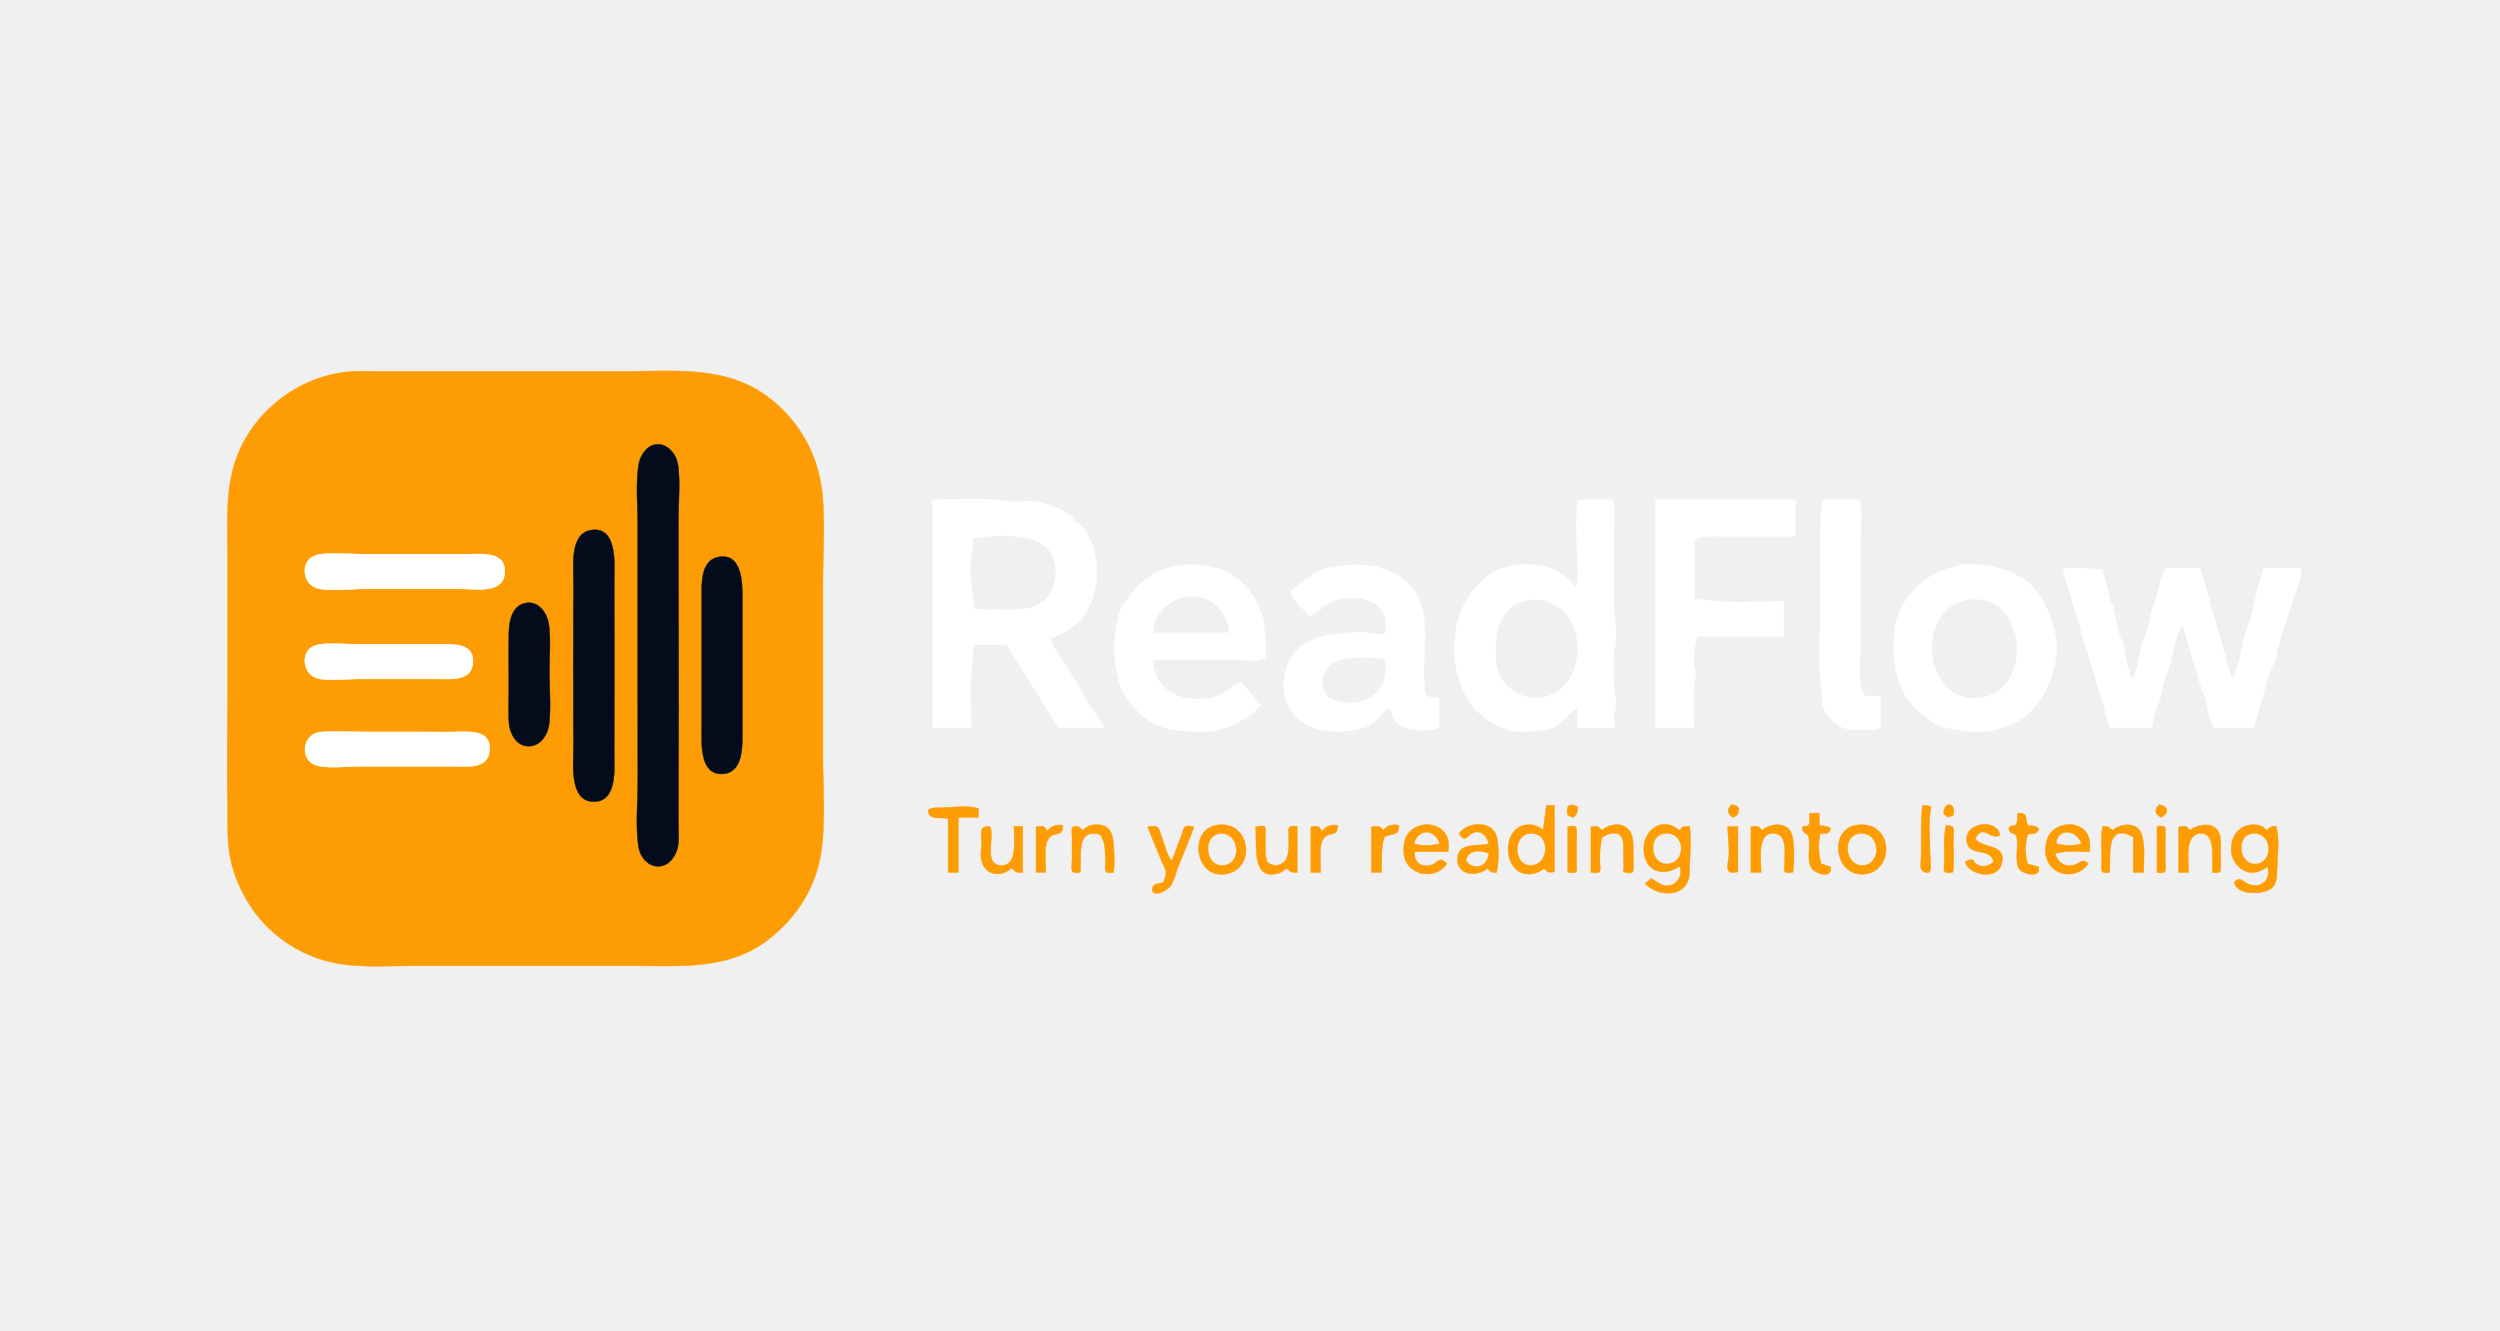
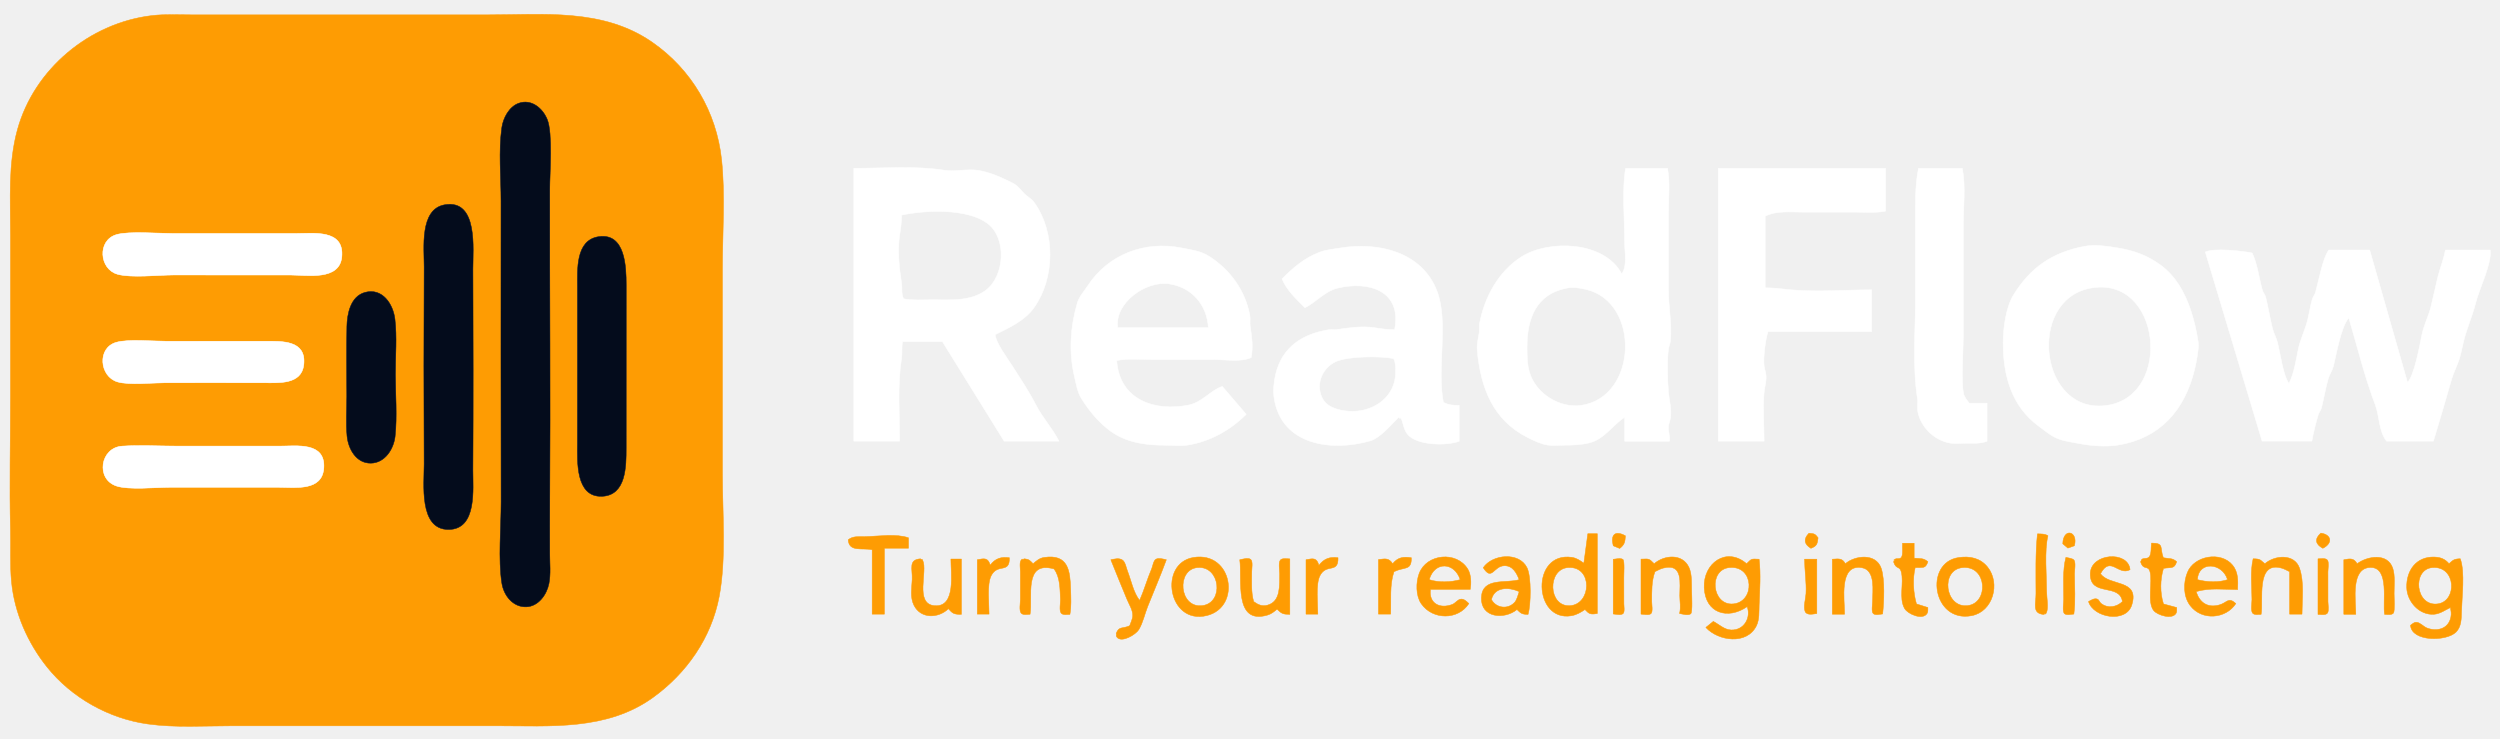
- <svg xmlns="http://www.w3.org/2000/svg" viewBox="0 0 1501 799" width="1501" height="799">
+ <svg xmlns="http://www.w3.org/2000/svg" viewBox="131.39 215.51 1255.04 370.88">
  <path d="M207.61 223.34C214.47 222.53 221.6 222.97 228.5 222.97C240.5 222.97 252.5 222.97 264.5 222.97C301.5 222.97 338.5 222.97 375.5 222.97C404.13 222.97 433.97 219.51 458.78 236.69C478.54 250.38 491.05 271.71 493.63 295.6C495.54 313.33 494.06 332.6 494.06 350.5C494.06 384.83 494.06 419.17 494.06 453.5C494.06 473.04 496.04 495.8 492.46 514.87C488.55 535.63 476.17 553.41 459.19 565.66C436 582.39 407.56 579.87 380.5 579.87C336.5 579.87 292.5 579.87 248.5 579.87C234.29 579.87 219.61 580.92 205.5 578.95C186.05 576.24 167.37 565.78 155.05 550.43C145.29 538.26 138.63 523.11 137.16 507.5C136.34 498.85 136.87 490.16 136.65 481.5C136.09 459.21 136.66 436.82 136.66 414.5C136.66 387.5 136.66 360.5 136.66 333.5C136.66 315.79 135.39 297.78 140.16 280.55C148.6 250.07 176.39 227.05 207.61 223.34ZM391.77 267.35C386.94 269.09 383.98 274.81 383.31 279.56C381.62 291.49 382.93 304.45 382.92 316.5C382.89 366.83 382.87 417.17 382.96 467.5C382.98 479.88 381.42 496.51 383.34 508.38C384.32 514.47 388.87 520.31 395.5 520.16C401.6 520.02 405.88 514.06 406.97 508.48C407.91 503.67 407.36 498.39 407.36 493.5C407.35 484.17 407.32 474.83 407.38 465.5C407.73 413.84 407.28 362.16 407.36 310.5C407.37 302.17 408.94 282.37 406.11 275.46C403.79 269.82 398.16 265.04 391.77 267.35ZM354.66 318.31C341.88 320.51 344.38 340.37 344.33 349.5C344.16 382.49 344.14 415.51 344.32 448.5C344.37 457.97 341.48 481.31 356.5 481.33C371.05 481.34 368.72 460.74 368.78 451.5C368.99 417.84 368.94 384.16 368.79 350.5C368.75 340.96 371.58 315.39 354.66 318.31ZM189.75 333.33C180.15 336.26 181.18 350.65 190.46 353.2C197.47 355.12 210.8 353.55 218.5 353.55C238.17 353.55 257.83 353.52 277.5 353.57C285.57 353.59 301.82 356.49 302.97 344.5C304.33 330.37 288.6 332.76 279.5 332.75C259.17 332.71 238.83 332.78 218.5 332.75C211.34 332.74 195.94 331.44 189.75 333.33ZM431.7 334.36C420.26 336.25 421.3 351.12 421.29 359.5C421.26 385.83 421.35 412.17 421.28 438.5C421.25 446.99 420.29 465.06 433.47 464.67C445.91 464.3 445.73 449.22 445.74 440.5C445.78 413.17 445.79 385.83 445.76 358.5C445.75 349.69 445.39 332.1 431.7 334.36ZM314.69 362.28C307.33 364.25 305.66 373.11 305.53 379.5C305.3 391.16 305.47 402.84 305.49 414.5C305.5 421.09 304.98 427.94 305.62 434.5C306.25 440.89 310.22 448.09 317.5 448.03C324.63 447.98 329.07 440.88 329.75 434.47C330.81 424.36 329.9 413.66 329.88 403.5C329.85 394.35 330.74 384.73 329.64 375.64C328.72 368.12 323.35 359.97 314.69 362.28ZM189.77 387.37C180 390.15 181.33 404.54 190.39 407.22C196.18 408.93 208.06 407.66 214.5 407.64C230.83 407.58 247.17 407.66 263.5 407.65C270.94 407.64 282.82 408.85 283.9 398.49C285.19 386.18 272.83 386.83 264.5 386.83C247.83 386.83 231.17 386.84 214.5 386.82C207.91 386.81 195.72 385.67 189.77 387.37ZM192.71 439.48C181.73 440.21 179.25 456.05 189.96 459.52C196.17 461.53 209.51 460.15 216.5 460.14C234.83 460.12 253.17 460.14 271.5 460.14C279.71 460.14 293.13 462.17 293.94 450.5C294.87 437.15 280.13 439.49 271.5 439.48C254.17 439.45 236.83 439.48 219.5 439.46C210.63 439.45 201.55 438.9 192.71 439.48ZM928.5 483.43C930.09 483.43 931.68 483.43 933.27 483.43C933.27 496.79 933.27 510.14 933.27 523.5C929.67 524.11 929.18 523.7 927.07 521.5C924.96 522.92 922.81 524.19 920.26 524.62C901.16 527.89 899.86 492.38 920.44 495.3C922.8 495.63 924.63 496.91 926.5 498.26C927.17 493.32 927.83 488.38 928.5 483.43ZM947.38 484.5C947.17 487.6 946.97 488.91 944.5 490.83C943.42 490.38 942.34 489.94 941.27 489.5C939.85 484.17 942.02 481.52 947.38 484.5ZM1039.5 483.21C1042.09 483.4 1042.57 483.44 1044.1 485.5C1043.7 488.67 1043.51 489.59 1040.5 490.77C1037.05 488.63 1036.66 486.15 1039.5 483.21ZM1159.5 484.47C1157.63 491.89 1158.83 504.53 1158.82 512.5C1158.82 515.19 1159.92 520.85 1158.66 523.23C1157.82 524.81 1158.7 522.57 1157.5 523.99C1151.41 523.52 1153.48 518.87 1153.48 513.5C1153.47 503.57 1153.16 493.37 1154.23 483.5C1156.46 483.63 1157.74 483.4 1159.5 484.47ZM1172.76 489.5C1171.67 489.89 1170.59 490.27 1169.5 490.66C1168.65 489.94 1167.79 489.22 1166.94 488.5C1167.12 480.26 1174.83 482.05 1172.76 489.5ZM1296.5 483.14C1302.08 483.96 1302.44 488.31 1297.5 490.76C1293.72 488.74 1293.21 486.05 1296.5 483.14ZM587.47 485.5C587.47 487.24 587.47 488.98 587.47 490.71C583.43 490.71 579.4 490.71 575.37 490.71C575.37 501.75 575.37 512.79 575.37 523.82C573.33 523.82 571.28 523.82 569.24 523.82C569.24 513.05 569.24 502.27 569.24 491.5C564.29 490.38 557.66 492.85 557.2 486.5C559.57 484.52 562.44 484.97 565.5 484.91C572.2 484.78 581.29 483.3 587.47 485.5ZM1086.5 488.22C1088.44 488.22 1090.38 488.22 1092.32 488.22C1092.32 490.72 1092.32 493.21 1092.32 495.71C1095.56 496.02 1096.92 495.57 1099.23 497.5C1097.86 501.32 1096.73 500.14 1092.84 500.5C1091.48 505.78 1091.86 513.46 1093.5 518.7C1095.4 519.3 1097.3 519.9 1099.21 520.5C1099.11 521.42 1099.38 522.43 1098.91 523.3C1096.82 527.17 1089.08 523.77 1087.52 520.98C1084.53 515.65 1087.33 508.25 1085.84 502.55C1085.04 499.48 1083.18 501.53 1081.98 497.5C1083.57 496.02 1080.88 497.34 1082.72 496.23C1083.75 495.61 1085.07 496.42 1085.91 495.29C1086.91 493.95 1086.27 489.92 1086.5 488.22ZM1211.5 488.15C1218.08 488.1 1215.49 490.61 1217.43 495.5C1220.55 496.1 1221.89 495.52 1224.12 497.5C1222.85 501.41 1221.27 500.12 1217.5 500.86C1215.78 506.29 1215.69 513.26 1217.5 518.71C1219.71 519.3 1221.92 519.9 1224.13 520.5C1224.04 521.4 1224.32 522.46 1223.86 523.3C1222 526.76 1214.39 524.33 1212.54 521.97C1209.26 517.79 1212.08 507.69 1210.73 502.56C1209.77 498.94 1207.39 502.18 1205.99 497.5C1206.34 497.16 1206.31 496.49 1206.72 496.23C1207.9 495.48 1209.45 496.27 1210.42 494.94C1211.55 493.39 1211.14 490.01 1211.5 488.15ZM638.12 495.5C638.29 503.77 632.27 498.05 628.97 504.54C626.75 508.9 627.95 518.77 627.91 523.8C625.95 523.8 623.98 523.8 622.02 523.8C622.02 514.7 622.02 505.6 622.02 496.5C625.64 495.8 627.35 495.44 628.5 499.24C631.03 495.84 634 494.93 638.12 495.5ZM668.5 523.94C667.22 523.94 665 524.46 664.08 523.27C663.05 521.96 663.82 518.11 663.75 516.5C663.51 511.51 663.66 505.13 660.5 501.11C645.09 496.82 649.94 515.33 648.5 523.88C647.19 523.91 644.97 524.46 643.99 523.27C642.94 521.99 643.64 518.08 643.64 516.5C643.64 511.83 643.64 507.17 643.64 502.5C643.65 501.05 643.08 497.96 644 496.73C645.09 495.26 644.1 497.22 645.5 496.04C648.27 496.28 648.4 496.95 650.02 498.5C651.76 497.03 653.22 495.71 655.56 495.36C667.68 493.53 668.62 501.98 668.88 511.5C668.99 515.63 669.26 519.92 668.5 523.94ZM730.57 495.36C750.14 492.17 754.69 520.28 737.2 524.54C717.78 529.28 712.88 498.25 730.57 495.36ZM803.1 495.5C803.31 503.72 797.27 498.1 794 504.56C791.81 508.87 792.97 518.83 792.96 523.81C790.99 523.81 789.01 523.81 787.03 523.81C787.03 514.71 787.03 505.6 787.03 496.5C790.74 495.78 792.4 495.45 793.5 499.34C796.1 495.94 798.91 494.95 803.1 495.5ZM839.91 495.5C840.02 502.13 836.59 499.91 831.18 502.5C828.89 509.3 829.82 516.72 829.5 523.8C827.47 523.8 825.44 523.8 823.4 523.8C823.4 514.68 823.4 505.55 823.4 496.42C826.96 495.97 828.53 495.55 830.53 498.5C833.15 495.29 835.89 494.87 839.91 495.5ZM869.5 511.39C862.83 511.39 856.17 511.39 849.5 511.39C848.6 518.32 854.04 521.38 860.45 518.96C861.95 518.4 863.09 516.55 864.64 516.3C866.34 516.04 867.7 517.49 868.78 518.5C863.36 526.9 850.61 526.79 844.9 518.6C842.1 514.59 842.18 507.85 843.83 503.43C847.55 493.51 862.66 492.02 868.26 501.24C869.99 504.1 869.97 508.25 869.5 511.39ZM898.5 523.97C895.19 523.92 894.86 523.3 892.94 521.5C886.61 526.67 874.68 525.75 875.08 515.5C875.49 505.13 887.49 508.56 894.04 506.5C892.76 503.19 890.81 499.38 886.53 499.52C881.16 499.69 880.38 507.42 876 500.5C880.56 493.76 894.03 492.42 898 500.57C900.21 505.11 899.93 519.26 898.5 523.97ZM974.55 523.5C975.31 520.22 974.68 517.79 974.66 514.5C974.62 508.67 976.53 497.98 966.32 500.71C964.86 501.1 963.53 501.84 962.19 502.5C960.45 507.27 960.6 512.45 960.58 517.5C960.57 518.83 961.29 522.71 960.15 523.61C959.05 524.49 956.45 523.86 955.2 523.81C955.2 514.61 955.2 505.41 955.2 496.21C959.61 495.99 959.13 495.95 961.81 498.5C966.82 494.17 975.91 493.22 979.24 500.3C980.9 503.83 980.5 508.66 980.62 512.5C980.67 514.14 981.12 522.9 980.17 523.64C978.81 524.69 976 523.73 974.55 523.5ZM1008.21 498.5C1010.8 496.08 1010.21 495.97 1014.5 496.25C1015.37 503.69 1014.82 511.63 1014.51 519.14C1014.37 522.56 1014.7 526.45 1013.16 529.61C1008.37 539.44 993.96 537.32 987.75 530.5C989 529.49 990.25 528.47 991.5 527.46C994.36 528.95 997.06 531.69 1000.52 531.77C1007.1 531.93 1010.49 525.49 1008.5 520.05C998.75 526.76 987.5 523.44 986.93 510.5C986.4 498.3 998.04 489.77 1008.21 498.5ZM1076.5 523.73C1075.26 523.82 1072.98 524.5 1071.86 523.6C1070.74 522.7 1071.43 518.81 1071.43 517.5C1071.45 512.31 1073.1 501.68 1066.05 500.5C1054.35 498.54 1057.45 516.81 1057.39 523.84C1055.34 523.84 1053.3 523.84 1051.25 523.84C1051.25 514.64 1051.25 505.44 1051.25 496.24C1054.76 496 1056.2 495.75 1057.79 498.5C1062.62 494.36 1073.03 493.09 1075.74 500.69C1077.7 506.16 1077.17 517.98 1076.5 523.73ZM1114.7 495.4C1120.31 494.59 1125.57 495.66 1129.23 500.25C1135.73 508.39 1131.92 522.51 1121.22 524.58C1101.57 528.39 1097.17 497.94 1114.7 495.4ZM1168.5 495.31C1169.62 495.65 1172 495.77 1172.63 496.78C1173.5 498.15 1172.82 501.9 1172.82 503.5C1172.83 510.17 1173.4 517.2 1172.5 523.78C1171.28 523.85 1168.92 524.47 1167.85 523.62C1166.62 522.65 1167.39 517.96 1167.4 516.5C1167.43 509.66 1166.78 501.93 1168.5 495.31ZM1200.71 501.5C1194.79 504.75 1190.9 494.17 1185.89 503.5C1190.22 509.97 1205.64 506.06 1201.6 519.16C1198.69 528.57 1182.32 525.62 1179.86 517.5C1181.13 516.84 1182.74 515.67 1184.28 516.27C1185.12 516.61 1185.42 517.83 1186.11 518.39C1189.48 521.15 1194.05 520.3 1196.89 517.5C1195.45 508.02 1180.53 515.37 1180.75 503.5C1180.94 493.17 1199.82 491.84 1200.71 501.5ZM1254.69 511.5C1247.63 511.41 1240.81 510.5 1233.88 512.5C1235.6 518 1239.61 520.86 1245.52 519.2C1249.52 518.08 1250.01 515.03 1253.83 518.5C1248.8 526.24 1236.77 527.22 1230.93 519.55C1227.38 514.9 1227.42 508.15 1229.48 502.95C1232.84 494.47 1246.37 492.11 1252.21 499.27C1255.07 502.79 1254.93 507.22 1254.69 511.5ZM1287.03 523.81C1284.96 523.81 1282.89 523.81 1280.81 523.81C1280.81 516.71 1280.81 509.6 1280.81 502.5C1279.5 501.84 1278.12 501.08 1276.68 500.68C1263.69 497.08 1267.8 517.28 1266.5 523.94C1265.27 523.93 1263.05 524.4 1262.2 523.26C1261.23 521.96 1261.91 518.07 1261.9 516.5C1261.89 509.92 1260.97 502.35 1262.5 496.03C1266.52 496.07 1265.9 496.65 1268.41 498.5C1273.17 494.3 1283.15 493.25 1285.76 500.69C1288.22 507.7 1287.04 516.5 1287.03 523.81ZM1328.5 523.94C1327.38 517.82 1331.11 500.37 1321.51 500.39C1311.28 500.42 1314.07 517.04 1314.04 523.88C1312.04 523.88 1310.03 523.88 1308.02 523.88C1308.02 514.76 1308.02 505.63 1308.02 496.5C1311.45 495.87 1313 495.67 1314.71 498.5C1319.76 494.74 1329.95 492.88 1332.6 500.8C1333.83 504.48 1333.25 509.64 1333.27 513.5C1333.27 515.11 1333.72 522.28 1332.94 523.27C1332.02 524.43 1329.78 523.94 1328.5 523.94ZM1360.84 498.5C1362.83 496.79 1363.18 496.08 1366.5 496.02C1368.92 502.95 1367.3 514.85 1367.11 522.5C1367.02 526.08 1367.06 530.12 1364.33 532.84C1359.55 537.59 1342.09 537.76 1341.5 529.41C1342.51 528.75 1343.11 527.87 1344.48 527.91C1346.28 527.96 1348.01 530.09 1349.72 530.76C1354.77 532.75 1360.59 531.24 1361.75 525.35C1362.11 523.51 1361.84 522.28 1361.56 520.5C1358.93 521.7 1356.5 523.6 1353.47 523.87C1345.97 524.53 1339.8 517.53 1339.6 510.5C1339.35 501.85 1344.46 494.84 1353.5 495.16C1356.61 495.27 1358.86 496.15 1360.84 498.5ZM593.5 496.04C594.63 497.44 593.83 495.27 594.59 496.79C597.29 502.18 590.3 518.8 600.62 519.59C611.48 520.42 608.69 503.12 608.76 496.15C610.52 496.15 612.28 496.15 614.04 496.15C614.04 505.41 614.04 514.67 614.04 523.93C610.22 523.95 609.66 523.5 607.5 521.1C602.55 525.91 593.65 526.37 590.18 519.3C588.21 515.27 589.12 510.77 589.31 506.5C589.55 501.05 587.26 496.49 593.5 496.04ZM703.5 516.94C705.79 511.77 707.3 506.26 709.54 501.06C710.07 499.81 710.44 496.93 711.69 496.24C713.17 495.43 715.45 496.22 716.92 496.5C714.02 504.42 710.65 512.18 707.53 520.02C706.02 523.82 705.21 528.06 703.07 531.6C701.6 534.05 694.33 538.49 692.04 535.29C691.42 534.43 692.11 534.46 691.73 533.5C693.23 529.74 694.68 531.33 698.5 529.66C699.04 528.09 700.02 526.19 700.04 524.5C700.07 521.7 698.18 518.86 697.15 516.35C694.46 509.74 691.65 503.14 689.04 496.5C690.81 496.17 693.16 495.49 694.86 496.64C696.33 497.64 696.77 500.54 697.39 502.12C699.23 506.83 700.38 513.01 703.5 516.94ZM760.75 517.5C762.92 519.09 764.92 520.06 767.7 519.31C774.5 517.46 773.69 509.11 773.79 503.5C773.81 501.92 773.1 498.03 774.11 496.73C775.04 495.53 777.6 496.07 778.9 496.08C778.9 505.36 778.9 514.64 778.9 523.92C775.32 523.93 774.75 523.49 772.5 521.32C770.92 522.63 769.69 523.69 767.69 524.29C750.55 529.39 755.11 505.96 753.76 496.5C755.15 496.27 757.9 495.33 759.22 496.31C760.49 497.26 759.78 501.08 759.78 502.5C759.78 507.4 759.38 512.78 760.75 517.5ZM941.26 496.28C942.52 496.19 945.01 495.48 946.15 496.39C947.01 497.07 946.59 504.08 946.58 505.5C946.57 509.83 946.62 514.17 946.6 518.5C946.6 519.66 947.15 522.79 946.14 523.59C945.01 524.49 942.52 523.81 941.26 523.74C941.26 514.58 941.26 505.43 941.26 496.28ZM1043.46 496.22C1043.46 505.32 1043.46 514.41 1043.46 523.5C1041.89 523.7 1038.5 524.63 1037.59 522.5C1036.6 520.17 1037.91 515.94 1038.03 513.5C1038.32 507.7 1037.35 502.01 1037.31 496.22C1039.36 496.22 1041.41 496.22 1043.46 496.22ZM1295.06 496.05C1296.33 496.05 1298.91 495.51 1299.81 496.73C1300.65 497.88 1300.05 501.13 1300.05 502.5C1300.04 507.5 1300.06 512.5 1300.06 517.5C1300.06 518.87 1300.66 522.12 1299.82 523.27C1298.92 524.49 1296.34 523.96 1295.06 523.96C1295.06 514.66 1295.06 505.35 1295.06 496.05ZM732.68 500.43C721.73 501.25 723.25 521.15 735.12 519.52C745.93 518.05 744.08 499.58 732.68 500.43ZM864.45 506.5C861.51 497.57 851.53 497.2 848.87 506.5C853.52 508.04 859.73 507.84 864.45 506.5ZM918.66 500.43C908.05 501.1 908.52 520.07 919.39 519.58C930.43 519.07 931.18 499.64 918.66 500.43ZM999.7 500.43C988.91 501.31 990.69 519.57 1001.44 518.69C1012.54 517.77 1012.18 499.4 999.7 500.43ZM1116.73 500.44C1105.32 501.4 1107.7 520.87 1119.18 519.54C1129.91 518.29 1129.04 499.4 1116.73 500.44ZM1249.65 506.5C1247.07 497.95 1234.99 496.96 1234.53 506.5C1239 507.74 1245.31 508.05 1249.65 506.5ZM1352.64 500.43C1342.03 501.13 1343.89 520.43 1355.39 518.64C1365.01 517.14 1364.42 499.65 1352.64 500.43ZM894.05 512.5C888.85 510.14 881.64 510.02 880.12 516.5C882.32 520.64 888.04 521.7 891.6 518.08C892.98 516.68 893.39 514.29 894.05 512.5Z" fill="#fe9c03" fill-rule="evenodd" stroke="#fe9c03" stroke-width="0.25" stroke-linejoin="round" />
  <path d="M560.01 300C574.99 300 590.87 298.67 605.53 300.97C611.05 301.83 616.95 300.17 622.47 301.03C628.32 301.95 634.69 304.83 639.97 307.53C642.52 308.84 643.76 310.93 645.69 312.81C647.18 314.28 649.16 315.24 650.47 317.03C661.31 331.89 661.07 355.13 650.47 369.97C645.72 376.62 638.05 379.98 631 383.5C631.27 387.61 636.98 395.14 639.47 399.03C643.65 405.56 648.05 412.17 651.53 418.97C654.74 425.24 659.83 430.61 663 436.98C653.83 436.98 644.67 436.98 635.5 436.98C625.17 420.32 614.83 403.66 604.5 387C597.83 387 591.17 387 584.5 387C583.94 389.8 584.41 392.65 583.97 395.47C581.87 408.86 583 423.28 583 436.97C575.34 436.97 567.67 436.97 560.01 436.97C560.01 391.31 560.01 345.66 560.01 300ZM947.5 300C954.5 300 961.5 300 968.5 300C969.86 306.8 969 314.51 969 321.5C969 334.83 969 348.17 969 361.5C969 369.86 970.77 378.01 970 386.5C969.87 387.98 969.26 389.1 969.03 390.53C968.18 395.98 968.49 406.88 969 412.5C969.39 416.77 970.67 420.99 969.97 425.47C969.74 426.9 969.13 428.02 969 429.5C968.77 432.24 969.85 434.43 969.5 437C962 437 954.5 437 947 437C947 433 947 429 947 425C941.18 428.62 936.9 435.94 929.31 437.81C925.1 438.85 920.88 439 916.5 439C913.94 439 911.06 439.37 908.53 438.97C904.88 438.4 901.65 436.81 898.34 435.16C880.84 426.4 874.69 410.04 873 391.5C872.7 388.22 873.49 385.55 873.97 382.47C874.22 380.89 873.88 379.28 874.19 377.69C876.69 364.67 883.63 351.84 895.03 344.53C908.99 335.58 936.93 336.63 945.5 353C948.41 349.25 947 342.16 947 337.5C947 326.97 945.57 309.65 947.5 300ZM994.01 300C1022 300 1049.98 300 1077.97 300C1077.97 307.17 1077.97 314.33 1077.97 321.5C1073.03 322.5 1067.59 322 1062.5 322C1053.83 322 1045.17 322 1036.5 322C1030.12 322 1023.28 321.2 1017.55 324C1017.55 336 1017.55 348 1017.55 360C1022.57 360 1025.84 360.58 1030.5 361C1043.74 362.2 1057.67 361 1070.97 361C1070.97 368 1070.97 375 1070.97 382C1053.64 382 1036.32 382 1019 382C1017.65 385.54 1016.43 395.61 1017.03 399.47C1017.31 401.27 1017.94 402.6 1018 404.5C1018.09 407.42 1017.25 409.72 1017 412.5C1016.27 420.51 1017 428.93 1017 436.97C1009.34 436.97 1001.67 436.97 994.01 436.97C994.01 391.31 994.01 345.66 994.01 300ZM1094.5 300C1101.83 300 1109.17 300 1116.5 300C1118.29 308.94 1117 319.33 1117 328.5C1117 347.17 1117 365.83 1117 384.5C1117 391.45 1115.78 407.4 1117.19 413.31C1117.58 414.98 1119.02 416.61 1120 417.93C1122.98 417.93 1125.95 417.93 1128.93 417.93C1128.93 424.29 1128.93 430.64 1128.93 437C1125.55 438.33 1122.15 438 1118.5 438C1115.94 438 1113.06 438.37 1110.53 437.97C1102.71 436.74 1095.74 430.09 1094.19 422.31C1093.74 420.08 1094.32 417.77 1093.97 415.53C1091.4 399.13 1093 381.24 1093 364.5C1093 352.5 1093 340.5 1093 328.5C1093 318.83 1092.63 309.35 1094.5 300ZM585 365.5C589.65 366.43 594.7 366 599.5 366C608.3 366 618.38 366.89 625.97 361.47C635.9 354.37 637.07 334.9 626.97 327.53C616.72 320.05 595.91 320.94 584 323.5C584 327.1 583.57 330.1 583.03 333.53C581.85 341.08 582.82 350.19 583.97 357.53C584.43 360.47 583.71 362.8 585 365.5ZM189.75 333.33C195.94 331.44 211.34 332.74 218.5 332.75C238.83 332.78 259.17 332.71 279.5 332.75C288.6 332.76 304.33 330.37 302.97 344.5C301.82 356.49 285.57 353.59 277.5 353.57C257.83 353.52 238.17 353.55 218.5 353.55C210.8 353.55 197.47 355.12 190.46 353.2C181.18 350.65 180.15 336.26 189.75 333.33ZM759.5 395C754.4 397.43 746.23 396 740.5 396C730.17 396 719.83 396 709.5 396C703.77 396 697.57 395.39 692 396.5C693.32 416.33 711.22 422.36 728.31 418.81C734.92 417.44 739.16 411.45 745 409.5C749 414.17 753 418.83 757 423.5C748.96 431.54 738.73 437.2 727.47 438.97C723.67 439.56 719.34 439 715.5 439C708.15 439 700.36 438.07 693.69 434.81C685.58 430.85 678.78 422.89 674.16 415.34C672.25 412.24 671.64 408.15 670.81 404.69C667.87 392.36 668.68 379.83 672.19 367.69C673.13 364.43 675.67 361.72 677.47 358.97C687.79 343.21 706.07 336.28 724.53 339.97C729.2 340.9 734.15 341.47 738.34 344.16C748.91 350.93 756.4 361.14 758.81 373.69C759.18 375.6 758.73 377.56 759.03 379.47C759.84 384.63 760.55 389.73 759.5 395ZM856 417.5C858.78 418.89 860.82 419 863.93 419C863.93 425 863.93 431 863.93 437C857.84 439.4 842.54 439.21 838 433.5C835.82 430.75 835.84 427.43 834.78 425.72C833.66 423.91 835.01 426.57 833.5 425C829.91 428.59 824.17 435.41 819.31 436.81C800.04 442.37 774.74 439.13 771.03 415.47C770.42 411.54 770.92 407.04 771.81 403.31C775.03 389.83 785.2 383.12 798.53 381.03C799.82 380.83 801.18 381.17 802.47 380.97C808.39 380.04 815.34 379.07 821.47 380.03C824.9 380.57 827.9 381 831.5 381C835.4 361.49 818.5 356.28 802.69 360.19C796.56 361.7 791.91 367.3 786.5 370C782.32 365.82 777.16 361.01 775 355.5C780.55 349.95 786.23 345.03 793.69 342.19C797.24 340.83 800.8 340.57 804.47 339.97C823.31 336.89 845.29 341.95 852.81 361.69C858.74 377.22 852.61 400.54 856 417.5ZM1177.69 339.19C1183.17 338.13 1189.23 339.1 1194.53 339.97C1202.51 341.27 1209.3 343.66 1215.97 348.53C1223.72 354.19 1228.25 362.51 1231.19 371.31C1232.98 376.69 1234.13 381.98 1234.97 387.53C1235.39 390.28 1233.86 397.87 1233.19 400.69C1228.31 421.11 1215.95 435.6 1194.47 438.97C1188.55 439.9 1181.03 439.33 1175.31 438.19C1171.73 437.47 1168.15 437.13 1164.69 435.81C1161.11 434.45 1158 431.74 1154.97 429.53C1141.13 419.43 1137 403.94 1137 387.5C1137 380.46 1138.38 369.8 1142.16 363.66C1150.71 349.71 1161.82 342.24 1177.69 339.19ZM1262 342.5C1264.71 348.19 1265.42 355.19 1267.19 361.31C1267.53 362.5 1268.52 363.49 1268.81 364.69C1270.08 369.84 1270.91 375.13 1272.19 380.31C1272.8 382.81 1274.2 385.19 1274.81 387.69C1276.08 392.81 1277.56 404.22 1280.5 408C1283.12 402.76 1284.01 396.37 1285.19 390.69C1286.2 385.8 1288.61 381.17 1289.81 376.31C1290.68 372.79 1291.18 369.17 1292.19 365.69C1292.53 364.5 1293.47 363.5 1293.81 362.31C1295.33 357.06 1297.44 344.89 1300.5 341.03C1307.33 341.03 1314.17 341.03 1321 341.03C1327.33 363.19 1333.67 385.34 1340 407.5C1343.39 404.11 1346.07 389.26 1347.19 383.69C1348.17 378.78 1350.61 374.18 1351.81 369.31C1353.01 364.44 1353.99 359.56 1355.19 354.69C1356.33 350.07 1358.21 345.72 1359 341.03C1366.5 341.03 1374 341.03 1381.5 341.03C1382.43 347.85 1375.99 360.39 1374.19 367.69C1372.6 374.12 1369.77 380.27 1368.19 386.69C1367.39 389.92 1366.87 393.13 1365.81 396.31C1364.77 399.45 1363.1 402.54 1362.19 405.69C1359.17 416.14 1356.18 426.55 1353 436.97C1345.17 436.97 1337.33 436.97 1329.5 436.97C1325.48 431.89 1326.04 424.54 1323.81 418.69C1318.43 404.58 1314.82 389.52 1310.5 375C1306.42 380.25 1304.44 392.72 1302.81 399.31C1302.26 401.55 1300.82 403.5 1300.19 405.69C1298.8 410.49 1298 415.49 1296.81 420.31C1296.52 421.51 1295.53 422.5 1295.19 423.69C1293.93 428.03 1292.75 432.52 1292 436.95C1283.67 436.95 1275.33 436.95 1267 436.95C1257.5 405.3 1248 373.65 1238.5 342C1242.9 339.9 1256.89 341.48 1262 342.5ZM738 379.98C737.36 368.67 729.85 359.81 718.47 358.03C706.8 356.2 690.8 367.48 692.5 379.98C707.67 379.98 722.83 379.98 738 379.98ZM917.69 360.19C902.51 363.22 898 375.56 898 389.5C898 393.93 897.96 398.08 899.19 402.31C902.31 413.14 914.48 420.69 925.47 418.97C953.5 414.58 954.95 367.32 927.69 360.81C924.49 360.05 921.06 359.51 917.69 360.19ZM1180.69 360.19C1148.53 366.38 1155.28 424.32 1189.47 418.97C1222.4 413.81 1216.24 353.34 1180.69 360.19ZM189.77 387.37C195.72 385.67 207.91 386.81 214.5 386.82C231.17 386.84 247.83 386.83 264.5 386.83C272.83 386.83 285.19 386.18 283.9 398.49C282.82 408.85 270.94 407.64 263.5 407.65C247.17 407.66 230.83 407.58 214.5 407.64C208.06 407.66 196.18 408.93 190.39 407.22C181.33 404.54 180 390.15 189.77 387.37ZM831 395.5C824.39 394.18 807.76 394.22 801.69 397.19C794.85 400.53 791.56 409.05 795.53 415.97C798.29 420.78 805.68 422.03 810.5 422C821.81 421.94 832 414.2 832 402.5C832 399.84 832.11 397.84 831 395.5ZM192.71 439.48C201.55 438.9 210.63 439.45 219.5 439.46C236.83 439.48 254.17 439.45 271.5 439.48C280.13 439.49 294.87 437.15 293.94 450.5C293.13 462.17 279.71 460.14 271.5 460.14C253.17 460.14 234.83 460.12 216.5 460.14C209.51 460.15 196.17 461.53 189.96 459.52C179.25 456.05 181.73 440.21 192.71 439.48Z" fill="#ffffff" fill-rule="evenodd" stroke="#ffffff" stroke-width="0.25" stroke-linejoin="round" />
  <path d="M391.77 267.35C398.16 265.04 403.79 269.82 406.11 275.46C408.94 282.37 407.37 302.17 407.36 310.5C407.28 362.16 407.73 413.84 407.38 465.5C407.32 474.83 407.35 484.17 407.36 493.5C407.36 498.39 407.91 503.67 406.97 508.48C405.88 514.06 401.6 520.02 395.5 520.16C388.87 520.31 384.32 514.47 383.34 508.38C381.42 496.51 382.98 479.88 382.96 467.5C382.87 417.17 382.89 366.83 382.92 316.5C382.93 304.45 381.62 291.49 383.31 279.56C383.98 274.81 386.94 269.09 391.77 267.35ZM354.66 318.31C371.58 315.39 368.75 340.96 368.79 350.5C368.94 384.16 368.99 417.84 368.78 451.5C368.72 460.74 371.05 481.34 356.5 481.33C341.48 481.31 344.37 457.97 344.32 448.5C344.14 415.51 344.16 382.49 344.33 349.5C344.38 340.37 341.88 320.51 354.66 318.31ZM431.7 334.36C445.39 332.1 445.75 349.69 445.76 358.5C445.79 385.83 445.78 413.17 445.74 440.5C445.73 449.22 445.91 464.3 433.47 464.67C420.29 465.06 421.25 446.99 421.28 438.5C421.35 412.17 421.26 385.83 421.29 359.5C421.3 351.12 420.26 336.25 431.7 334.36ZM314.69 362.28C323.35 359.97 328.72 368.12 329.64 375.64C330.74 384.73 329.85 394.35 329.88 403.5C329.9 413.66 330.81 424.36 329.75 434.47C329.07 440.88 324.63 447.98 317.5 448.03C310.22 448.09 306.25 440.89 305.62 434.5C304.98 427.94 305.5 421.09 305.49 414.5C305.47 402.84 305.3 391.16 305.53 379.5C305.66 373.11 307.33 364.25 314.69 362.28Z" fill="#040c1c" fill-rule="evenodd" stroke="#040c1c" stroke-width="0.25" stroke-linejoin="round" />
</svg>
